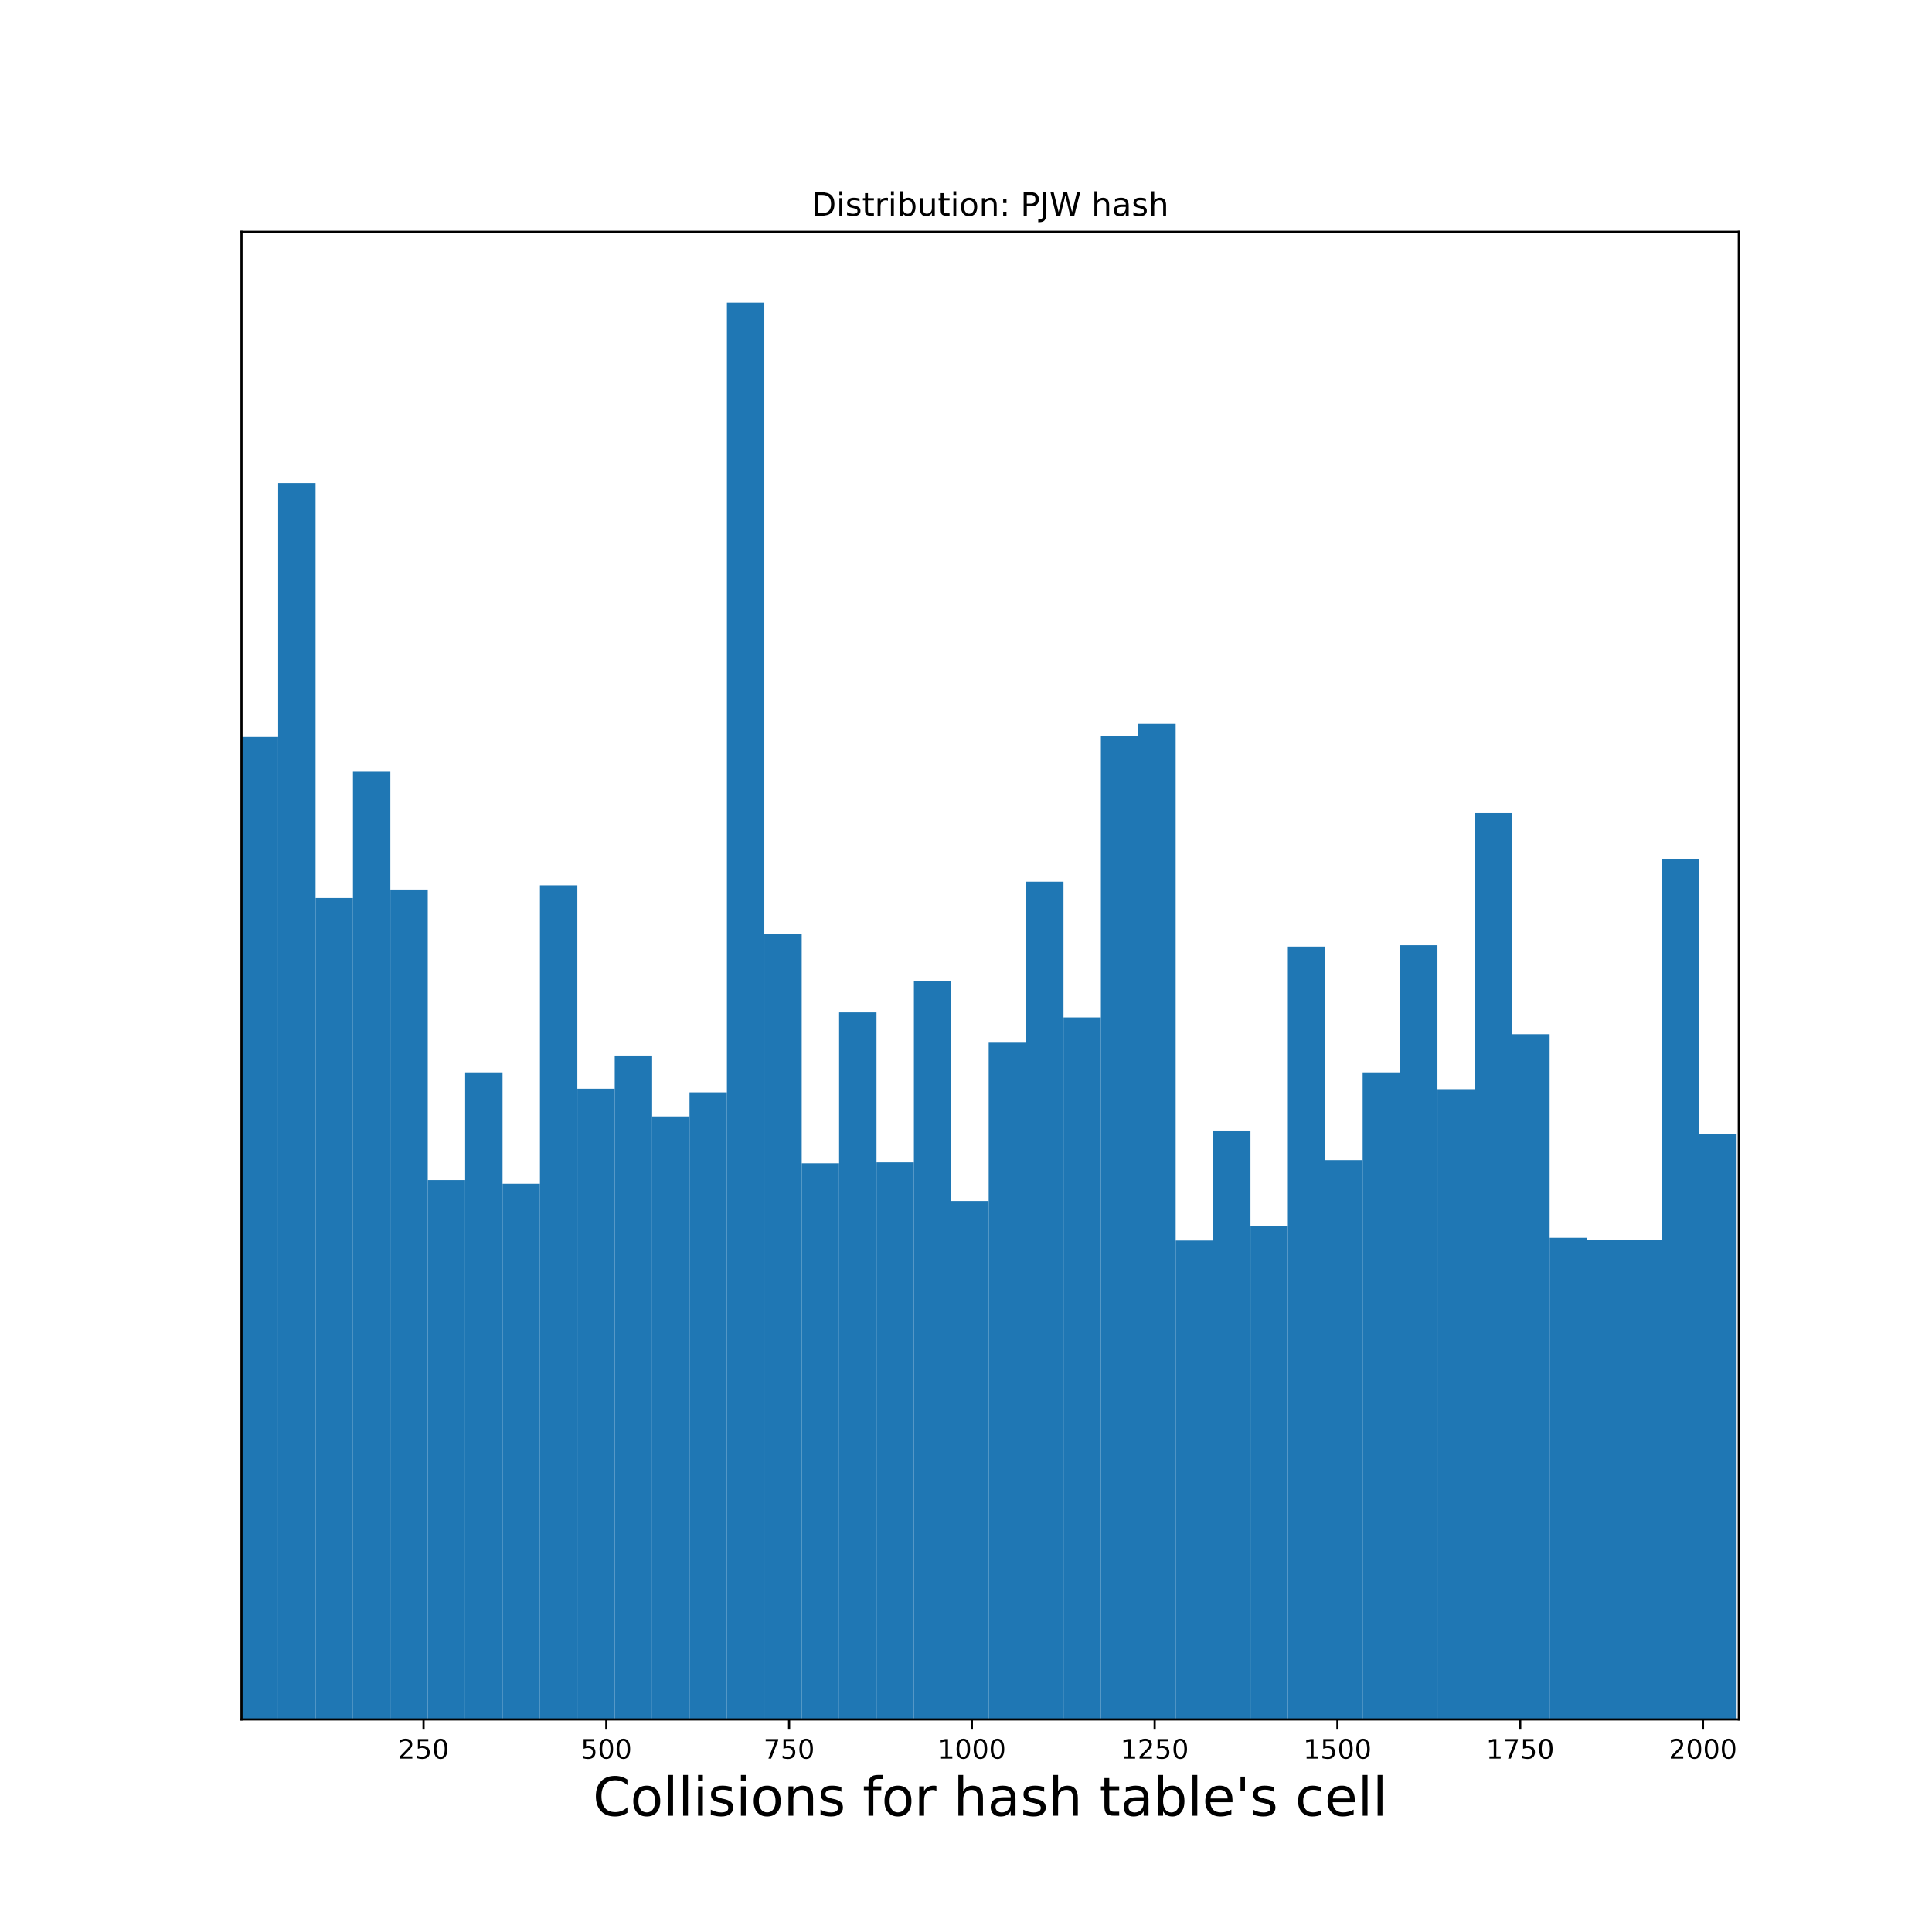
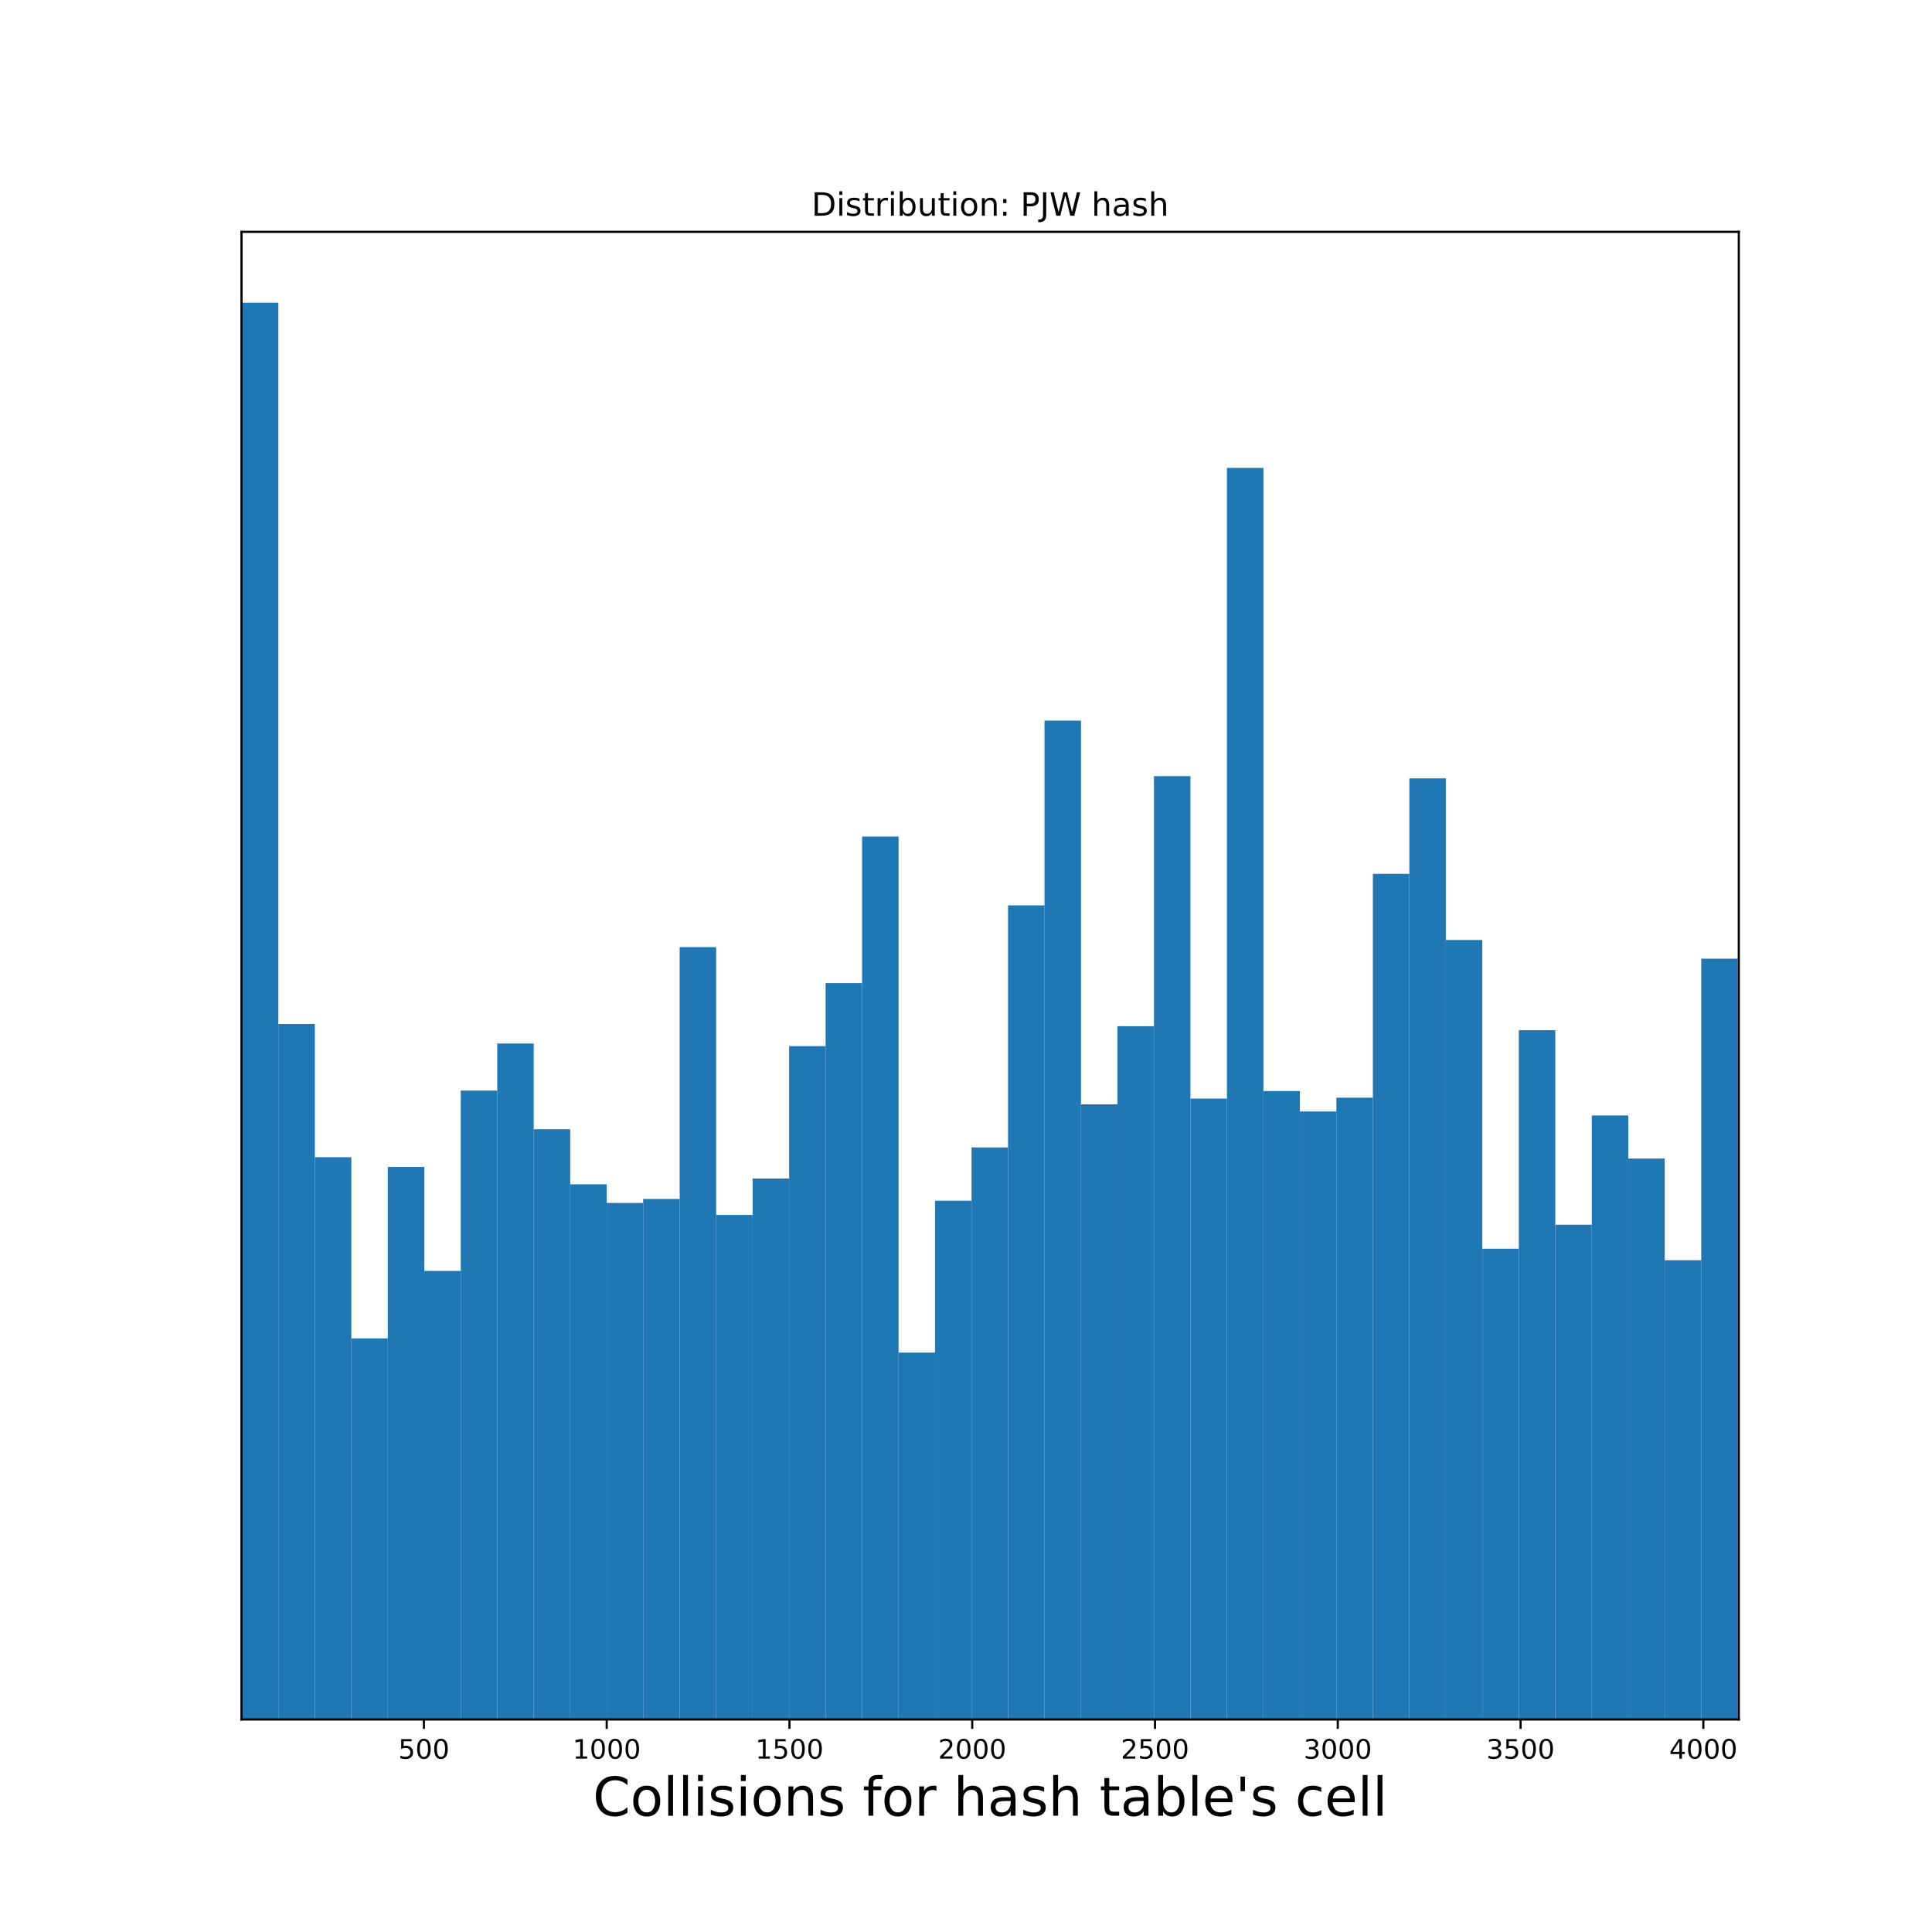
<svg xmlns="http://www.w3.org/2000/svg" xmlns:xlink="http://www.w3.org/1999/xlink" width="720pt" height="720pt" viewBox="0 0 720 720" version="1.1">
  <defs>
    <style type="text/css">*{stroke-linejoin: round; stroke-linecap: butt}</style>
  </defs>
  <g id="figure_1">
    <g id="patch_1">
      <path d="M 0 720  L 720 720  L 720 0  L 0 0  z " style="fill: #ffffff" />
    </g>
    <g id="axes_1">
      <g id="patch_2">
        <path d="M 90 640.8  L 648 640.8  L 648 86.4  L 90 86.4  z " style="fill: #ffffff" />
      </g>
      <g id="patch_3">
-         <path d="M 89.728 640.8  L 103.664 640.8  L 103.664 274.688  L 89.728 274.688  z " clip-path="url(#p8bd962f78d)" style="fill: #1f77b4" />
+         <path d="M 90.136 640.8  L 103.733 640.8  L 103.733 112.8  L 90.136 112.8  z " clip-path="url(#pfa93ffa421)" style="fill: #1f77b4" />
      </g>
      <g id="patch_4">
-         <path d="M 103.664 640.8  L 117.6 640.8  L 117.6 180.028  L 103.664 180.028  z " clip-path="url(#p8bd962f78d)" style="fill: #1f77b4" />
+         <path d="M 103.733 640.8  L 117.329 640.8  L 117.329 381.6  L 103.733 381.6  z " clip-path="url(#pfa93ffa421)" style="fill: #1f77b4" />
      </g>
      <g id="patch_5">
-         <path d="M 117.6 640.8  L 131.537 640.8  L 131.537 334.635  L 117.6 334.635  z " clip-path="url(#p8bd962f78d)" style="fill: #1f77b4" />
+         <path d="M 117.329 640.8  L 130.926 640.8  L 130.926 431.255  L 117.329 431.255  z " clip-path="url(#pfa93ffa421)" style="fill: #1f77b4" />
      </g>
      <g id="patch_6">
-         <path d="M 131.537 640.8  L 145.473 640.8  L 145.473 287.558  L 131.537 287.558  z " clip-path="url(#p8bd962f78d)" style="fill: #1f77b4" />
+         <path d="M 130.926 640.8  L 144.522 640.8  L 144.522 498.786  L 130.926 498.786  z " clip-path="url(#pfa93ffa421)" style="fill: #1f77b4" />
      </g>
      <g id="patch_7">
-         <path d="M 145.473 640.8  L 159.409 640.8  L 159.409 331.756  L 145.473 331.756  z " clip-path="url(#p8bd962f78d)" style="fill: #1f77b4" />
+         <path d="M 144.522 640.8  L 158.119 640.8  L 158.119 434.897  L 144.522 434.897  z " clip-path="url(#pfa93ffa421)" style="fill: #1f77b4" />
      </g>
      <g id="patch_8">
-         <path d="M 159.409 640.8  L 173.346 640.8  L 173.346 439.794  L 159.409 439.794  z " clip-path="url(#p8bd962f78d)" style="fill: #1f77b4" />
+         <path d="M 158.119 640.8  L 171.715 640.8  L 171.715 473.628  L 158.119 473.628  z " clip-path="url(#pfa93ffa421)" style="fill: #1f77b4" />
      </g>
      <g id="patch_9">
-         <path d="M 173.346 640.8  L 187.282 640.8  L 187.282 399.661  L 173.346 399.661  z " clip-path="url(#p8bd962f78d)" style="fill: #1f77b4" />
+         <path d="M 171.715 640.8  L 185.311 640.8  L 185.311 406.428  L 171.715 406.428  z " clip-path="url(#pfa93ffa421)" style="fill: #1f77b4" />
      </g>
      <g id="patch_10">
-         <path d="M 187.282 640.8  L 201.219 640.8  L 201.219 441.149  L 187.282 441.149  z " clip-path="url(#p8bd962f78d)" style="fill: #1f77b4" />
+         <path d="M 185.311 640.8  L 198.908 640.8  L 198.908 388.883  L 185.311 388.883  z " clip-path="url(#pfa93ffa421)" style="fill: #1f77b4" />
      </g>
      <g id="patch_11">
-         <path d="M 201.219 640.8  L 215.155 640.8  L 215.155 329.893  L 201.219 329.893  z " clip-path="url(#p8bd962f78d)" style="fill: #1f77b4" />
+         <path d="M 198.908 640.8  L 212.504 640.8  L 212.504 420.828  L 198.908 420.828  z " clip-path="url(#pfa93ffa421)" style="fill: #1f77b4" />
      </g>
      <g id="patch_12">
-         <path d="M 215.155 640.8  L 229.091 640.8  L 229.091 405.757  L 215.155 405.757  z " clip-path="url(#p8bd962f78d)" style="fill: #1f77b4" />
+         <path d="M 212.504 640.8  L 226.101 640.8  L 226.101 441.352  L 212.504 441.352  z " clip-path="url(#pfa93ffa421)" style="fill: #1f77b4" />
      </g>
      <g id="patch_13">
-         <path d="M 229.091 640.8  L 243.028 640.8  L 243.028 393.395  L 229.091 393.395  z " clip-path="url(#p8bd962f78d)" style="fill: #1f77b4" />
+         <path d="M 226.101 640.8  L 239.697 640.8  L 239.697 448.303  L 226.101 448.303  z " clip-path="url(#pfa93ffa421)" style="fill: #1f77b4" />
      </g>
      <g id="patch_14">
-         <path d="M 243.028 640.8  L 256.964 640.8  L 256.964 416.087  L 243.028 416.087  z " clip-path="url(#p8bd962f78d)" style="fill: #1f77b4" />
+         <path d="M 239.697 640.8  L 253.294 640.8  L 253.294 446.814  L 239.697 446.814  z " clip-path="url(#pfa93ffa421)" style="fill: #1f77b4" />
      </g>
      <g id="patch_15">
-         <path d="M 256.964 640.8  L 270.9 640.8  L 270.9 407.112  L 256.964 407.112  z " clip-path="url(#p8bd962f78d)" style="fill: #1f77b4" />
+         <path d="M 253.294 640.8  L 266.89 640.8  L 266.89 352.966  L 253.294 352.966  z " clip-path="url(#pfa93ffa421)" style="fill: #1f77b4" />
      </g>
      <g id="patch_16">
-         <path d="M 270.9 640.8  L 284.837 640.8  L 284.837 112.8  L 270.9 112.8  z " clip-path="url(#p8bd962f78d)" style="fill: #1f77b4" />
+         <path d="M 266.89 640.8  L 280.487 640.8  L 280.487 452.772  L 266.89 452.772  z " clip-path="url(#pfa93ffa421)" style="fill: #1f77b4" />
      </g>
      <g id="patch_17">
-         <path d="M 284.837 640.8  L 298.773 640.8  L 298.773 348.012  L 284.837 348.012  z " clip-path="url(#p8bd962f78d)" style="fill: #1f77b4" />
+         <path d="M 280.487 640.8  L 294.083 640.8  L 294.083 439.2  L 280.487 439.2  z " clip-path="url(#pfa93ffa421)" style="fill: #1f77b4" />
      </g>
      <g id="patch_18">
-         <path d="M 298.773 640.8  L 312.71 640.8  L 312.71 433.529  L 298.773 433.529  z " clip-path="url(#p8bd962f78d)" style="fill: #1f77b4" />
+         <path d="M 294.083 640.8  L 307.68 640.8  L 307.68 389.876  L 294.083 389.876  z " clip-path="url(#pfa93ffa421)" style="fill: #1f77b4" />
      </g>
      <g id="patch_19">
-         <path d="M 312.71 640.8  L 326.646 640.8  L 326.646 377.308  L 312.71 377.308  z " clip-path="url(#p8bd962f78d)" style="fill: #1f77b4" />
+         <path d="M 307.68 640.8  L 321.276 640.8  L 321.276 366.372  L 307.68 366.372  z " clip-path="url(#pfa93ffa421)" style="fill: #1f77b4" />
      </g>
      <g id="patch_20">
-         <path d="M 326.646 640.8  L 340.582 640.8  L 340.582 433.19  L 326.646 433.19  z " clip-path="url(#p8bd962f78d)" style="fill: #1f77b4" />
+         <path d="M 321.276 640.8  L 334.873 640.8  L 334.873 311.752  L 321.276 311.752  z " clip-path="url(#pfa93ffa421)" style="fill: #1f77b4" />
      </g>
      <g id="patch_21">
-         <path d="M 340.582 640.8  L 354.519 640.8  L 354.519 365.624  L 340.582 365.624  z " clip-path="url(#p8bd962f78d)" style="fill: #1f77b4" />
+         <path d="M 334.873 640.8  L 348.469 640.8  L 348.469 504.083  L 334.873 504.083  z " clip-path="url(#pfa93ffa421)" style="fill: #1f77b4" />
      </g>
      <g id="patch_22">
-         <path d="M 354.519 640.8  L 368.455 640.8  L 368.455 447.584  L 354.519 447.584  z " clip-path="url(#p8bd962f78d)" style="fill: #1f77b4" />
+         <path d="M 348.469 640.8  L 362.066 640.8  L 362.066 447.476  L 348.469 447.476  z " clip-path="url(#pfa93ffa421)" style="fill: #1f77b4" />
      </g>
      <g id="patch_23">
-         <path d="M 368.455 640.8  L 382.391 640.8  L 382.391 388.315  L 368.455 388.315  z " clip-path="url(#p8bd962f78d)" style="fill: #1f77b4" />
+         <path d="M 362.066 640.8  L 375.662 640.8  L 375.662 427.614  L 362.066 427.614  z " clip-path="url(#pfa93ffa421)" style="fill: #1f77b4" />
      </g>
      <g id="patch_24">
-         <path d="M 382.391 640.8  L 396.328 640.8  L 396.328 328.538  L 382.391 328.538  z " clip-path="url(#p8bd962f78d)" style="fill: #1f77b4" />
+         <path d="M 375.662 640.8  L 389.258 640.8  L 389.258 337.407  L 375.662 337.407  z " clip-path="url(#pfa93ffa421)" style="fill: #1f77b4" />
      </g>
      <g id="patch_25">
-         <path d="M 396.328 640.8  L 410.264 640.8  L 410.264 379.171  L 396.328 379.171  z " clip-path="url(#p8bd962f78d)" style="fill: #1f77b4" />
+         <path d="M 389.258 640.8  L 402.855 640.8  L 402.855 268.552  L 389.258 268.552  z " clip-path="url(#pfa93ffa421)" style="fill: #1f77b4" />
      </g>
      <g id="patch_26">
-         <path d="M 410.264 640.8  L 424.201 640.8  L 424.201 274.35  L 410.264 274.35  z " clip-path="url(#p8bd962f78d)" style="fill: #1f77b4" />
+         <path d="M 402.855 640.8  L 416.451 640.8  L 416.451 411.559  L 402.855 411.559  z " clip-path="url(#pfa93ffa421)" style="fill: #1f77b4" />
      </g>
      <g id="patch_27">
-         <path d="M 424.201 640.8  L 438.137 640.8  L 438.137 269.778  L 424.201 269.778  z " clip-path="url(#p8bd962f78d)" style="fill: #1f77b4" />
+         <path d="M 416.451 640.8  L 430.048 640.8  L 430.048 382.428  L 416.451 382.428  z " clip-path="url(#pfa93ffa421)" style="fill: #1f77b4" />
      </g>
      <g id="patch_28">
-         <path d="M 438.137 640.8  L 452.073 640.8  L 452.073 462.316  L 438.137 462.316  z " clip-path="url(#p8bd962f78d)" style="fill: #1f77b4" />
+         <path d="M 430.048 640.8  L 443.644 640.8  L 443.644 289.241  L 430.048 289.241  z " clip-path="url(#pfa93ffa421)" style="fill: #1f77b4" />
      </g>
      <g id="patch_29">
-         <path d="M 452.073 640.8  L 466.01 640.8  L 466.01 421.336  L 452.073 421.336  z " clip-path="url(#p8bd962f78d)" style="fill: #1f77b4" />
+         <path d="M 443.644 640.8  L 457.241 640.8  L 457.241 409.407  L 443.644 409.407  z " clip-path="url(#pfa93ffa421)" style="fill: #1f77b4" />
      </g>
      <g id="patch_30">
-         <path d="M 466.01 640.8  L 479.946 640.8  L 479.946 456.897  L 466.01 456.897  z " clip-path="url(#p8bd962f78d)" style="fill: #1f77b4" />
+         <path d="M 457.241 640.8  L 470.837 640.8  L 470.837 174.372  L 457.241 174.372  z " clip-path="url(#pfa93ffa421)" style="fill: #1f77b4" />
      </g>
      <g id="patch_31">
-         <path d="M 479.946 640.8  L 493.882 640.8  L 493.882 352.754  L 479.946 352.754  z " clip-path="url(#p8bd962f78d)" style="fill: #1f77b4" />
+         <path d="M 470.837 640.8  L 484.434 640.8  L 484.434 406.593  L 470.837 406.593  z " clip-path="url(#pfa93ffa421)" style="fill: #1f77b4" />
      </g>
      <g id="patch_32">
-         <path d="M 493.882 640.8  L 507.819 640.8  L 507.819 432.343  L 493.882 432.343  z " clip-path="url(#p8bd962f78d)" style="fill: #1f77b4" />
+         <path d="M 484.434 640.8  L 498.03 640.8  L 498.03 414.207  L 484.434 414.207  z " clip-path="url(#pfa93ffa421)" style="fill: #1f77b4" />
      </g>
      <g id="patch_33">
-         <path d="M 507.819 640.8  L 521.755 640.8  L 521.755 399.661  L 507.819 399.661  z " clip-path="url(#p8bd962f78d)" style="fill: #1f77b4" />
+         <path d="M 498.03 640.8  L 511.627 640.8  L 511.627 409.076  L 498.03 409.076  z " clip-path="url(#pfa93ffa421)" style="fill: #1f77b4" />
      </g>
      <g id="patch_34">
-         <path d="M 521.755 640.8  L 535.692 640.8  L 535.692 352.246  L 521.755 352.246  z " clip-path="url(#p8bd962f78d)" style="fill: #1f77b4" />
+         <path d="M 511.627 640.8  L 525.223 640.8  L 525.223 325.655  L 511.627 325.655  z " clip-path="url(#pfa93ffa421)" style="fill: #1f77b4" />
      </g>
      <g id="patch_35">
-         <path d="M 535.692 640.8  L 549.628 640.8  L 549.628 405.926  L 535.692 405.926  z " clip-path="url(#p8bd962f78d)" style="fill: #1f77b4" />
+         <path d="M 525.223 640.8  L 538.82 640.8  L 538.82 290.069  L 525.223 290.069  z " clip-path="url(#pfa93ffa421)" style="fill: #1f77b4" />
      </g>
      <g id="patch_36">
-         <path d="M 549.628 640.8  L 563.564 640.8  L 563.564 302.968  L 549.628 302.968  z " clip-path="url(#p8bd962f78d)" style="fill: #1f77b4" />
+         <path d="M 538.82 640.8  L 552.416 640.8  L 552.416 350.317  L 538.82 350.317  z " clip-path="url(#pfa93ffa421)" style="fill: #1f77b4" />
      </g>
      <g id="patch_37">
-         <path d="M 563.564 640.8  L 577.501 640.8  L 577.501 385.436  L 563.564 385.436  z " clip-path="url(#p8bd962f78d)" style="fill: #1f77b4" />
+         <path d="M 552.416 640.8  L 566.013 640.8  L 566.013 465.352  L 552.416 465.352  z " clip-path="url(#pfa93ffa421)" style="fill: #1f77b4" />
      </g>
      <g id="patch_38">
-         <path d="M 577.501 640.8  L 591.437 640.8  L 591.437 461.3  L 577.501 461.3  z " clip-path="url(#p8bd962f78d)" style="fill: #1f77b4" />
+         <path d="M 566.013 640.8  L 579.609 640.8  L 579.609 383.917  L 566.013 383.917  z " clip-path="url(#pfa93ffa421)" style="fill: #1f77b4" />
      </g>
      <g id="patch_39">
-         <path d="M 591.437 640.8  L 605.373 640.8  L 605.373 462.147  L 591.437 462.147  z " clip-path="url(#p8bd962f78d)" style="fill: #1f77b4" />
+         <path d="M 579.609 640.8  L 593.205 640.8  L 593.205 456.414  L 579.609 456.414  z " clip-path="url(#pfa93ffa421)" style="fill: #1f77b4" />
      </g>
      <g id="patch_40">
-         <path d="M 605.373 640.8  L 619.31 640.8  L 619.31 462.147  L 605.373 462.147  z " clip-path="url(#p8bd962f78d)" style="fill: #1f77b4" />
+         <path d="M 593.205 640.8  L 606.802 640.8  L 606.802 415.697  L 593.205 415.697  z " clip-path="url(#pfa93ffa421)" style="fill: #1f77b4" />
      </g>
      <g id="patch_41">
-         <path d="M 619.31 640.8  L 633.246 640.8  L 633.246 320.071  L 619.31 320.071  z " clip-path="url(#p8bd962f78d)" style="fill: #1f77b4" />
+         <path d="M 606.802 640.8  L 620.398 640.8  L 620.398 431.752  L 606.802 431.752  z " clip-path="url(#pfa93ffa421)" style="fill: #1f77b4" />
      </g>
      <g id="patch_42">
-         <path d="M 633.246 640.8  L 647.183 640.8  L 647.183 422.691  L 633.246 422.691  z " clip-path="url(#p8bd962f78d)" style="fill: #1f77b4" />
+         <path d="M 620.398 640.8  L 633.995 640.8  L 633.995 469.655  L 620.398 469.655  z " clip-path="url(#pfa93ffa421)" style="fill: #1f77b4" />
+       </g>
+       <g id="patch_43">
+         <path d="M 633.995 640.8  L 647.591 640.8  L 647.591 357.269  L 633.995 357.269  z " clip-path="url(#pfa93ffa421)" style="fill: #1f77b4" />
      </g>
      <g id="matplotlib.axis_1">
        <g id="xtick_1">
          <g id="line2d_1">
            <defs>
-               <path id="m317803989b" d="M 0 0  L 0 3.5  " style="stroke: #000000; stroke-width: 0.8" />
+               <path id="m4335d0f59c" d="M 0 0  L 0 3.5  " style="stroke: #000000; stroke-width: 0.8" />
            </defs>
            <g>
-               <use xlink:href="#m317803989b" x="157.843" y="640.8" style="stroke: #000000; stroke-width: 0.8" />
+               <use xlink:href="#m4335d0f59c" x="157.979" y="640.8" style="stroke: #000000; stroke-width: 0.8" />
            </g>
          </g>
          <g id="text_1">
-             <g transform="translate(148.299 655.3984)scale(0.1 -0.1)">
-               <defs>
-                 <path id="DejaVuSans-32" d="M 1228 531  L 3431 531  L 3431 0  L 469 0  L 469 531  Q 828 903 1448 1529  Q 2069 2156 2228 2338  Q 2531 2678 2651 2914  Q 2772 3150 2772 3378  Q 2772 3750 2511 3984  Q 2250 4219 1831 4219  Q 1534 4219 1204 4116  Q 875 4013 500 3803  L 500 4441  Q 881 4594 1212 4672  Q 1544 4750 1819 4750  Q 2544 4750 2975 4387  Q 3406 4025 3406 3419  Q 3406 3131 3298 2873  Q 3191 2616 2906 2266  Q 2828 2175 2409 1742  Q 1991 1309 1228 531  z " transform="scale(0.015625)" />
+             <g transform="translate(148.4353 655.3984)scale(0.1 -0.1)">
+               <defs>
                <path id="DejaVuSans-35" d="M 691 4666  L 3169 4666  L 3169 4134  L 1269 4134  L 1269 2991  Q 1406 3038 1543 3061  Q 1681 3084 1819 3084  Q 2600 3084 3056 2656  Q 3513 2228 3513 1497  Q 3513 744 3044 326  Q 2575 -91 1722 -91  Q 1428 -91 1123 -41  Q 819 9 494 109  L 494 744  Q 775 591 1075 516  Q 1375 441 1709 441  Q 2250 441 2565 725  Q 2881 1009 2881 1497  Q 2881 1984 2565 2268  Q 2250 2553 1709 2553  Q 1456 2553 1204 2497  Q 953 2441 691 2322  L 691 4666  z " transform="scale(0.015625)" />
                <path id="DejaVuSans-30" d="M 2034 4250  Q 1547 4250 1301 3770  Q 1056 3291 1056 2328  Q 1056 1369 1301 889  Q 1547 409 2034 409  Q 2525 409 2770 889  Q 3016 1369 3016 2328  Q 3016 3291 2770 3770  Q 2525 4250 2034 4250  z M 2034 4750  Q 2819 4750 3233 4129  Q 3647 3509 3647 2328  Q 3647 1150 3233 529  Q 2819 -91 2034 -91  Q 1250 -91 836 529  Q 422 1150 422 2328  Q 422 3509 836 4129  Q 1250 4750 2034 4750  z " transform="scale(0.015625)" />
              </defs>
+               <use xlink:href="#DejaVuSans-35" />
+               <use xlink:href="#DejaVuSans-30" x="63.623" />
+               <use xlink:href="#DejaVuSans-30" x="127.246" />
+             </g>
+           </g>
+         </g>
+         <g id="xtick_2">
+           <g id="line2d_2">
+             <g>
+               <use xlink:href="#m4335d0f59c" x="226.094" y="640.8" style="stroke: #000000; stroke-width: 0.8" />
+             </g>
+           </g>
+           <g id="text_2">
+             <g transform="translate(213.3692 655.3984)scale(0.1 -0.1)">
+               <defs>
+                 <path id="DejaVuSans-31" d="M 794 531  L 1825 531  L 1825 4091  L 703 3866  L 703 4441  L 1819 4666  L 2450 4666  L 2450 531  L 3481 531  L 3481 0  L 794 0  L 794 531  z " transform="scale(0.015625)" />
+               </defs>
+               <use xlink:href="#DejaVuSans-31" />
+               <use xlink:href="#DejaVuSans-30" x="63.623" />
+               <use xlink:href="#DejaVuSans-30" x="127.246" />
+               <use xlink:href="#DejaVuSans-30" x="190.869" />
+             </g>
+           </g>
+         </g>
+         <g id="xtick_3">
+           <g id="line2d_3">
+             <g>
+               <use xlink:href="#m4335d0f59c" x="294.209" y="640.8" style="stroke: #000000; stroke-width: 0.8" />
+             </g>
+           </g>
+           <g id="text_3">
+             <g transform="translate(281.4845 655.3984)scale(0.1 -0.1)">
+               <use xlink:href="#DejaVuSans-31" />
+               <use xlink:href="#DejaVuSans-35" x="63.623" />
+               <use xlink:href="#DejaVuSans-30" x="127.246" />
+               <use xlink:href="#DejaVuSans-30" x="190.869" />
+             </g>
+           </g>
+         </g>
+         <g id="xtick_4">
+           <g id="line2d_4">
+             <g>
+               <use xlink:href="#m4335d0f59c" x="362.325" y="640.8" style="stroke: #000000; stroke-width: 0.8" />
+             </g>
+           </g>
+           <g id="text_4">
+             <g transform="translate(349.5997 655.3984)scale(0.1 -0.1)">
+               <defs>
+                 <path id="DejaVuSans-32" d="M 1228 531  L 3431 531  L 3431 0  L 469 0  L 469 531  Q 828 903 1448 1529  Q 2069 2156 2228 2338  Q 2531 2678 2651 2914  Q 2772 3150 2772 3378  Q 2772 3750 2511 3984  Q 2250 4219 1831 4219  Q 1534 4219 1204 4116  Q 875 4013 500 3803  L 500 4441  Q 881 4594 1212 4672  Q 1544 4750 1819 4750  Q 2544 4750 2975 4387  Q 3406 4025 3406 3419  Q 3406 3131 3298 2873  Q 3191 2616 2906 2266  Q 2828 2175 2409 1742  Q 1991 1309 1228 531  z " transform="scale(0.015625)" />
+               </defs>
+               <use xlink:href="#DejaVuSans-32" />
+               <use xlink:href="#DejaVuSans-30" x="63.623" />
+               <use xlink:href="#DejaVuSans-30" x="127.246" />
+               <use xlink:href="#DejaVuSans-30" x="190.869" />
+             </g>
+           </g>
+         </g>
+         <g id="xtick_5">
+           <g id="line2d_5">
+             <g>
+               <use xlink:href="#m4335d0f59c" x="430.44" y="640.8" style="stroke: #000000; stroke-width: 0.8" />
+             </g>
+           </g>
+           <g id="text_5">
+             <g transform="translate(417.7149 655.3984)scale(0.1 -0.1)">
              <use xlink:href="#DejaVuSans-32" />
              <use xlink:href="#DejaVuSans-35" x="63.623" />
              <use xlink:href="#DejaVuSans-30" x="127.246" />
-             </g>
-           </g>
-         </g>
-         <g id="xtick_2">
-           <g id="line2d_2">
-             <g>
-               <use xlink:href="#m317803989b" x="225.958" y="640.8" style="stroke: #000000; stroke-width: 0.8" />
-             </g>
-           </g>
-           <g id="text_2">
-             <g transform="translate(216.4143 655.3984)scale(0.1 -0.1)">
-               <use xlink:href="#DejaVuSans-35" />
-               <use xlink:href="#DejaVuSans-30" x="63.623" />
-               <use xlink:href="#DejaVuSans-30" x="127.246" />
-             </g>
-           </g>
-         </g>
-         <g id="xtick_3">
-           <g id="line2d_3">
-             <g>
-               <use xlink:href="#m317803989b" x="294.073" y="640.8" style="stroke: #000000; stroke-width: 0.8" />
-             </g>
-           </g>
-           <g id="text_3">
-             <g transform="translate(284.5295 655.3984)scale(0.1 -0.1)">
-               <defs>
-                 <path id="DejaVuSans-37" d="M 525 4666  L 3525 4666  L 3525 4397  L 1831 0  L 1172 0  L 2766 4134  L 525 4134  L 525 4666  z " transform="scale(0.015625)" />
-               </defs>
-               <use xlink:href="#DejaVuSans-37" />
-               <use xlink:href="#DejaVuSans-35" x="63.623" />
-               <use xlink:href="#DejaVuSans-30" x="127.246" />
-             </g>
-           </g>
-         </g>
-         <g id="xtick_4">
-           <g id="line2d_4">
-             <g>
-               <use xlink:href="#m317803989b" x="362.188" y="640.8" style="stroke: #000000; stroke-width: 0.8" />
-             </g>
-           </g>
-           <g id="text_4">
-             <g transform="translate(349.4635 655.3984)scale(0.1 -0.1)">
-               <defs>
-                 <path id="DejaVuSans-31" d="M 794 531  L 1825 531  L 1825 4091  L 703 3866  L 703 4441  L 1819 4666  L 2450 4666  L 2450 531  L 3481 531  L 3481 0  L 794 0  L 794 531  z " transform="scale(0.015625)" />
-               </defs>
-               <use xlink:href="#DejaVuSans-31" />
-               <use xlink:href="#DejaVuSans-30" x="63.623" />
-               <use xlink:href="#DejaVuSans-30" x="127.246" />
-               <use xlink:href="#DejaVuSans-30" x="190.869" />
-             </g>
-           </g>
-         </g>
-         <g id="xtick_5">
-           <g id="line2d_5">
-             <g>
-               <use xlink:href="#m317803989b" x="430.304" y="640.8" style="stroke: #000000; stroke-width: 0.8" />
-             </g>
-           </g>
-           <g id="text_5">
-             <g transform="translate(417.5787 655.3984)scale(0.1 -0.1)">
-               <use xlink:href="#DejaVuSans-31" />
-               <use xlink:href="#DejaVuSans-32" x="63.623" />
-               <use xlink:href="#DejaVuSans-35" x="127.246" />
              <use xlink:href="#DejaVuSans-30" x="190.869" />
            </g>
          </g>
        </g>
        <g id="xtick_6">
          <g id="line2d_6">
            <g>
-               <use xlink:href="#m317803989b" x="498.419" y="640.8" style="stroke: #000000; stroke-width: 0.8" />
+               <use xlink:href="#m4335d0f59c" x="498.555" y="640.8" style="stroke: #000000; stroke-width: 0.8" />
            </g>
          </g>
          <g id="text_6">
-             <g transform="translate(485.6939 655.3984)scale(0.1 -0.1)">
-               <use xlink:href="#DejaVuSans-31" />
-               <use xlink:href="#DejaVuSans-35" x="63.623" />
+             <g transform="translate(485.8302 655.3984)scale(0.1 -0.1)">
+               <defs>
+                 <path id="DejaVuSans-33" d="M 2597 2516  Q 3050 2419 3304 2112  Q 3559 1806 3559 1356  Q 3559 666 3084 287  Q 2609 -91 1734 -91  Q 1441 -91 1130 -33  Q 819 25 488 141  L 488 750  Q 750 597 1062 519  Q 1375 441 1716 441  Q 2309 441 2620 675  Q 2931 909 2931 1356  Q 2931 1769 2642 2001  Q 2353 2234 1838 2234  L 1294 2234  L 1294 2753  L 1863 2753  Q 2328 2753 2575 2939  Q 2822 3125 2822 3475  Q 2822 3834 2567 4026  Q 2313 4219 1838 4219  Q 1578 4219 1281 4162  Q 984 4106 628 3988  L 628 4550  Q 988 4650 1302 4700  Q 1616 4750 1894 4750  Q 2613 4750 3031 4423  Q 3450 4097 3450 3541  Q 3450 3153 3228 2886  Q 3006 2619 2597 2516  z " transform="scale(0.015625)" />
+               </defs>
+               <use xlink:href="#DejaVuSans-33" />
+               <use xlink:href="#DejaVuSans-30" x="63.623" />
              <use xlink:href="#DejaVuSans-30" x="127.246" />
              <use xlink:href="#DejaVuSans-30" x="190.869" />
            </g>
          </g>
        </g>
        <g id="xtick_7">
          <g id="line2d_7">
            <g>
-               <use xlink:href="#m317803989b" x="566.534" y="640.8" style="stroke: #000000; stroke-width: 0.8" />
+               <use xlink:href="#m4335d0f59c" x="566.67" y="640.8" style="stroke: #000000; stroke-width: 0.8" />
            </g>
          </g>
          <g id="text_7">
-             <g transform="translate(553.8092 655.3984)scale(0.1 -0.1)">
-               <use xlink:href="#DejaVuSans-31" />
-               <use xlink:href="#DejaVuSans-37" x="63.623" />
-               <use xlink:href="#DejaVuSans-35" x="127.246" />
+             <g transform="translate(553.9454 655.3984)scale(0.1 -0.1)">
+               <use xlink:href="#DejaVuSans-33" />
+               <use xlink:href="#DejaVuSans-35" x="63.623" />
+               <use xlink:href="#DejaVuSans-30" x="127.246" />
              <use xlink:href="#DejaVuSans-30" x="190.869" />
            </g>
          </g>
        </g>
        <g id="xtick_8">
          <g id="line2d_8">
            <g>
-               <use xlink:href="#m317803989b" x="634.649" y="640.8" style="stroke: #000000; stroke-width: 0.8" />
+               <use xlink:href="#m4335d0f59c" x="634.786" y="640.8" style="stroke: #000000; stroke-width: 0.8" />
            </g>
          </g>
          <g id="text_8">
-             <g transform="translate(621.9244 655.3984)scale(0.1 -0.1)">
-               <use xlink:href="#DejaVuSans-32" />
+             <g transform="translate(622.0606 655.3984)scale(0.1 -0.1)">
+               <defs>
+                 <path id="DejaVuSans-34" d="M 2419 4116  L 825 1625  L 2419 1625  L 2419 4116  z M 2253 4666  L 3047 4666  L 3047 1625  L 3713 1625  L 3713 1100  L 3047 1100  L 3047 0  L 2419 0  L 2419 1100  L 313 1100  L 313 1709  L 2253 4666  z " transform="scale(0.015625)" />
+               </defs>
+               <use xlink:href="#DejaVuSans-34" />
              <use xlink:href="#DejaVuSans-30" x="63.623" />
              <use xlink:href="#DejaVuSans-30" x="127.246" />
              <use xlink:href="#DejaVuSans-30" x="190.869" />
            </g>
          </g>
        </g>
        <g id="text_9">
          <g transform="translate(220.9422 676.675)scale(0.2 -0.2)">
            <defs>
              <path id="DejaVuSans-43" d="M 4122 4306  L 4122 3641  Q 3803 3938 3442 4084  Q 3081 4231 2675 4231  Q 1875 4231 1450 3742  Q 1025 3253 1025 2328  Q 1025 1406 1450 917  Q 1875 428 2675 428  Q 3081 428 3442 575  Q 3803 722 4122 1019  L 4122 359  Q 3791 134 3420 21  Q 3050 -91 2638 -91  Q 1578 -91 968 557  Q 359 1206 359 2328  Q 359 3453 968 4101  Q 1578 4750 2638 4750  Q 3056 4750 3426 4639  Q 3797 4528 4122 4306  z " transform="scale(0.015625)" />
              <path id="DejaVuSans-6f" d="M 1959 3097  Q 1497 3097 1228 2736  Q 959 2375 959 1747  Q 959 1119 1226 758  Q 1494 397 1959 397  Q 2419 397 2687 759  Q 2956 1122 2956 1747  Q 2956 2369 2687 2733  Q 2419 3097 1959 3097  z M 1959 3584  Q 2709 3584 3137 3096  Q 3566 2609 3566 1747  Q 3566 888 3137 398  Q 2709 -91 1959 -91  Q 1206 -91 779 398  Q 353 888 353 1747  Q 353 2609 779 3096  Q 1206 3584 1959 3584  z " transform="scale(0.015625)" />
              <path id="DejaVuSans-6c" d="M 603 4863  L 1178 4863  L 1178 0  L 603 0  L 603 4863  z " transform="scale(0.015625)" />
              <path id="DejaVuSans-69" d="M 603 3500  L 1178 3500  L 1178 0  L 603 0  L 603 3500  z M 603 4863  L 1178 4863  L 1178 4134  L 603 4134  L 603 4863  z " transform="scale(0.015625)" />
              <path id="DejaVuSans-73" d="M 2834 3397  L 2834 2853  Q 2591 2978 2328 3040  Q 2066 3103 1784 3103  Q 1356 3103 1142 2972  Q 928 2841 928 2578  Q 928 2378 1081 2264  Q 1234 2150 1697 2047  L 1894 2003  Q 2506 1872 2764 1633  Q 3022 1394 3022 966  Q 3022 478 2636 193  Q 2250 -91 1575 -91  Q 1294 -91 989 -36  Q 684 19 347 128  L 347 722  Q 666 556 975 473  Q 1284 391 1588 391  Q 1994 391 2212 530  Q 2431 669 2431 922  Q 2431 1156 2273 1281  Q 2116 1406 1581 1522  L 1381 1569  Q 847 1681 609 1914  Q 372 2147 372 2553  Q 372 3047 722 3315  Q 1072 3584 1716 3584  Q 2034 3584 2315 3537  Q 2597 3491 2834 3397  z " transform="scale(0.015625)" />
              <path id="DejaVuSans-6e" d="M 3513 2113  L 3513 0  L 2938 0  L 2938 2094  Q 2938 2591 2744 2837  Q 2550 3084 2163 3084  Q 1697 3084 1428 2787  Q 1159 2491 1159 1978  L 1159 0  L 581 0  L 581 3500  L 1159 3500  L 1159 2956  Q 1366 3272 1645 3428  Q 1925 3584 2291 3584  Q 2894 3584 3203 3211  Q 3513 2838 3513 2113  z " transform="scale(0.015625)" />
              <path id="DejaVuSans-20" transform="scale(0.015625)" />
              <path id="DejaVuSans-66" d="M 2375 4863  L 2375 4384  L 1825 4384  Q 1516 4384 1395 4259  Q 1275 4134 1275 3809  L 1275 3500  L 2222 3500  L 2222 3053  L 1275 3053  L 1275 0  L 697 0  L 697 3053  L 147 3053  L 147 3500  L 697 3500  L 697 3744  Q 697 4328 969 4595  Q 1241 4863 1831 4863  L 2375 4863  z " transform="scale(0.015625)" />
              <path id="DejaVuSans-72" d="M 2631 2963  Q 2534 3019 2420 3045  Q 2306 3072 2169 3072  Q 1681 3072 1420 2755  Q 1159 2438 1159 1844  L 1159 0  L 581 0  L 581 3500  L 1159 3500  L 1159 2956  Q 1341 3275 1631 3429  Q 1922 3584 2338 3584  Q 2397 3584 2469 3576  Q 2541 3569 2628 3553  L 2631 2963  z " transform="scale(0.015625)" />
              <path id="DejaVuSans-68" d="M 3513 2113  L 3513 0  L 2938 0  L 2938 2094  Q 2938 2591 2744 2837  Q 2550 3084 2163 3084  Q 1697 3084 1428 2787  Q 1159 2491 1159 1978  L 1159 0  L 581 0  L 581 4863  L 1159 4863  L 1159 2956  Q 1366 3272 1645 3428  Q 1925 3584 2291 3584  Q 2894 3584 3203 3211  Q 3513 2838 3513 2113  z " transform="scale(0.015625)" />
              <path id="DejaVuSans-61" d="M 2194 1759  Q 1497 1759 1228 1600  Q 959 1441 959 1056  Q 959 750 1161 570  Q 1363 391 1709 391  Q 2188 391 2477 730  Q 2766 1069 2766 1631  L 2766 1759  L 2194 1759  z M 3341 1997  L 3341 0  L 2766 0  L 2766 531  Q 2569 213 2275 61  Q 1981 -91 1556 -91  Q 1019 -91 701 211  Q 384 513 384 1019  Q 384 1609 779 1909  Q 1175 2209 1959 2209  L 2766 2209  L 2766 2266  Q 2766 2663 2505 2880  Q 2244 3097 1772 3097  Q 1472 3097 1187 3025  Q 903 2953 641 2809  L 641 3341  Q 956 3463 1253 3523  Q 1550 3584 1831 3584  Q 2591 3584 2966 3190  Q 3341 2797 3341 1997  z " transform="scale(0.015625)" />
              <path id="DejaVuSans-74" d="M 1172 4494  L 1172 3500  L 2356 3500  L 2356 3053  L 1172 3053  L 1172 1153  Q 1172 725 1289 603  Q 1406 481 1766 481  L 2356 481  L 2356 0  L 1766 0  Q 1100 0 847 248  Q 594 497 594 1153  L 594 3053  L 172 3053  L 172 3500  L 594 3500  L 594 4494  L 1172 4494  z " transform="scale(0.015625)" />
              <path id="DejaVuSans-62" d="M 3116 1747  Q 3116 2381 2855 2742  Q 2594 3103 2138 3103  Q 1681 3103 1420 2742  Q 1159 2381 1159 1747  Q 1159 1113 1420 752  Q 1681 391 2138 391  Q 2594 391 2855 752  Q 3116 1113 3116 1747  z M 1159 2969  Q 1341 3281 1617 3432  Q 1894 3584 2278 3584  Q 2916 3584 3314 3078  Q 3713 2572 3713 1747  Q 3713 922 3314 415  Q 2916 -91 2278 -91  Q 1894 -91 1617 61  Q 1341 213 1159 525  L 1159 0  L 581 0  L 581 4863  L 1159 4863  L 1159 2969  z " transform="scale(0.015625)" />
              <path id="DejaVuSans-65" d="M 3597 1894  L 3597 1613  L 953 1613  Q 991 1019 1311 708  Q 1631 397 2203 397  Q 2534 397 2845 478  Q 3156 559 3463 722  L 3463 178  Q 3153 47 2828 -22  Q 2503 -91 2169 -91  Q 1331 -91 842 396  Q 353 884 353 1716  Q 353 2575 817 3079  Q 1281 3584 2069 3584  Q 2775 3584 3186 3129  Q 3597 2675 3597 1894  z M 3022 2063  Q 3016 2534 2758 2815  Q 2500 3097 2075 3097  Q 1594 3097 1305 2825  Q 1016 2553 972 2059  L 3022 2063  z " transform="scale(0.015625)" />
              <path id="DejaVuSans-27" d="M 1147 4666  L 1147 2931  L 616 2931  L 616 4666  L 1147 4666  z " transform="scale(0.015625)" />
              <path id="DejaVuSans-63" d="M 3122 3366  L 3122 2828  Q 2878 2963 2633 3030  Q 2388 3097 2138 3097  Q 1578 3097 1268 2742  Q 959 2388 959 1747  Q 959 1106 1268 751  Q 1578 397 2138 397  Q 2388 397 2633 464  Q 2878 531 3122 666  L 3122 134  Q 2881 22 2623 -34  Q 2366 -91 2075 -91  Q 1284 -91 818 406  Q 353 903 353 1747  Q 353 2603 823 3093  Q 1294 3584 2113 3584  Q 2378 3584 2631 3529  Q 2884 3475 3122 3366  z " transform="scale(0.015625)" />
            </defs>
            <use xlink:href="#DejaVuSans-43" />
            <use xlink:href="#DejaVuSans-6f" x="69.824" />
            <use xlink:href="#DejaVuSans-6c" x="131.006" />
            <use xlink:href="#DejaVuSans-6c" x="158.789" />
            <use xlink:href="#DejaVuSans-69" x="186.572" />
            <use xlink:href="#DejaVuSans-73" x="214.355" />
            <use xlink:href="#DejaVuSans-69" x="266.455" />
            <use xlink:href="#DejaVuSans-6f" x="294.238" />
            <use xlink:href="#DejaVuSans-6e" x="355.42" />
            <use xlink:href="#DejaVuSans-73" x="418.799" />
            <use xlink:href="#DejaVuSans-20" x="470.898" />
            <use xlink:href="#DejaVuSans-66" x="502.686" />
            <use xlink:href="#DejaVuSans-6f" x="537.891" />
            <use xlink:href="#DejaVuSans-72" x="599.072" />
            <use xlink:href="#DejaVuSans-20" x="640.186" />
            <use xlink:href="#DejaVuSans-68" x="671.973" />
            <use xlink:href="#DejaVuSans-61" x="735.352" />
            <use xlink:href="#DejaVuSans-73" x="796.631" />
            <use xlink:href="#DejaVuSans-68" x="848.73" />
            <use xlink:href="#DejaVuSans-20" x="912.109" />
            <use xlink:href="#DejaVuSans-74" x="943.896" />
            <use xlink:href="#DejaVuSans-61" x="983.105" />
            <use xlink:href="#DejaVuSans-62" x="1044.385" />
            <use xlink:href="#DejaVuSans-6c" x="1107.861" />
            <use xlink:href="#DejaVuSans-65" x="1135.645" />
            <use xlink:href="#DejaVuSans-27" x="1197.168" />
            <use xlink:href="#DejaVuSans-73" x="1224.658" />
            <use xlink:href="#DejaVuSans-20" x="1276.758" />
            <use xlink:href="#DejaVuSans-63" x="1308.545" />
            <use xlink:href="#DejaVuSans-65" x="1363.525" />
            <use xlink:href="#DejaVuSans-6c" x="1425.049" />
            <use xlink:href="#DejaVuSans-6c" x="1452.832" />
          </g>
        </g>
      </g>
      <g id="matplotlib.axis_2" />
-       <g id="patch_43">
+       <g id="patch_44">
        <path d="M 90 640.8  L 90 86.4  " style="fill: none; stroke: #000000; stroke-width: 0.8; stroke-linejoin: miter; stroke-linecap: square" />
      </g>
-       <g id="patch_44">
+       <g id="patch_45">
        <path d="M 648 640.8  L 648 86.4  " style="fill: none; stroke: #000000; stroke-width: 0.8; stroke-linejoin: miter; stroke-linecap: square" />
      </g>
-       <g id="patch_45">
+       <g id="patch_46">
        <path d="M 90 640.8  L 648 640.8  " style="fill: none; stroke: #000000; stroke-width: 0.8; stroke-linejoin: miter; stroke-linecap: square" />
      </g>
-       <g id="patch_46">
+       <g id="patch_47">
        <path d="M 90 86.4  L 648 86.4  " style="fill: none; stroke: #000000; stroke-width: 0.8; stroke-linejoin: miter; stroke-linecap: square" />
      </g>
      <g id="text_10">
        <g transform="translate(302.4347 80.4)scale(0.12 -0.12)">
          <defs>
            <path id="DejaVuSans-44" d="M 1259 4147  L 1259 519  L 2022 519  Q 2988 519 3436 956  Q 3884 1394 3884 2338  Q 3884 3275 3436 3711  Q 2988 4147 2022 4147  L 1259 4147  z M 628 4666  L 1925 4666  Q 3281 4666 3915 4102  Q 4550 3538 4550 2338  Q 4550 1131 3912 565  Q 3275 0 1925 0  L 628 0  L 628 4666  z " transform="scale(0.015625)" />
            <path id="DejaVuSans-75" d="M 544 1381  L 544 3500  L 1119 3500  L 1119 1403  Q 1119 906 1312 657  Q 1506 409 1894 409  Q 2359 409 2629 706  Q 2900 1003 2900 1516  L 2900 3500  L 3475 3500  L 3475 0  L 2900 0  L 2900 538  Q 2691 219 2414 64  Q 2138 -91 1772 -91  Q 1169 -91 856 284  Q 544 659 544 1381  z M 1991 3584  L 1991 3584  z " transform="scale(0.015625)" />
            <path id="DejaVuSans-3a" d="M 750 794  L 1409 794  L 1409 0  L 750 0  L 750 794  z M 750 3309  L 1409 3309  L 1409 2516  L 750 2516  L 750 3309  z " transform="scale(0.015625)" />
            <path id="DejaVuSans-50" d="M 1259 4147  L 1259 2394  L 2053 2394  Q 2494 2394 2734 2622  Q 2975 2850 2975 3272  Q 2975 3691 2734 3919  Q 2494 4147 2053 4147  L 1259 4147  z M 628 4666  L 2053 4666  Q 2838 4666 3239 4311  Q 3641 3956 3641 3272  Q 3641 2581 3239 2228  Q 2838 1875 2053 1875  L 1259 1875  L 1259 0  L 628 0  L 628 4666  z " transform="scale(0.015625)" />
            <path id="DejaVuSans-4a" d="M 628 4666  L 1259 4666  L 1259 325  Q 1259 -519 939 -900  Q 619 -1281 -91 -1281  L -331 -1281  L -331 -750  L -134 -750  Q 284 -750 456 -515  Q 628 -281 628 325  L 628 4666  z " transform="scale(0.015625)" />
            <path id="DejaVuSans-57" d="M 213 4666  L 850 4666  L 1831 722  L 2809 4666  L 3519 4666  L 4500 722  L 5478 4666  L 6119 4666  L 4947 0  L 4153 0  L 3169 4050  L 2175 0  L 1381 0  L 213 4666  z " transform="scale(0.015625)" />
          </defs>
          <use xlink:href="#DejaVuSans-44" />
          <use xlink:href="#DejaVuSans-69" x="77.002" />
          <use xlink:href="#DejaVuSans-73" x="104.785" />
          <use xlink:href="#DejaVuSans-74" x="156.885" />
          <use xlink:href="#DejaVuSans-72" x="196.094" />
          <use xlink:href="#DejaVuSans-69" x="237.207" />
          <use xlink:href="#DejaVuSans-62" x="264.99" />
          <use xlink:href="#DejaVuSans-75" x="328.467" />
          <use xlink:href="#DejaVuSans-74" x="391.846" />
          <use xlink:href="#DejaVuSans-69" x="431.055" />
          <use xlink:href="#DejaVuSans-6f" x="458.838" />
          <use xlink:href="#DejaVuSans-6e" x="520.02" />
          <use xlink:href="#DejaVuSans-3a" x="583.398" />
          <use xlink:href="#DejaVuSans-20" x="617.09" />
          <use xlink:href="#DejaVuSans-50" x="648.877" />
          <use xlink:href="#DejaVuSans-4a" x="709.18" />
          <use xlink:href="#DejaVuSans-57" x="738.672" />
          <use xlink:href="#DejaVuSans-20" x="837.549" />
          <use xlink:href="#DejaVuSans-68" x="869.336" />
          <use xlink:href="#DejaVuSans-61" x="932.715" />
          <use xlink:href="#DejaVuSans-73" x="993.994" />
          <use xlink:href="#DejaVuSans-68" x="1046.094" />
        </g>
      </g>
    </g>
  </g>
  <defs>
-     <clipPath id="p8bd962f78d">
+     <clipPath id="pfa93ffa421">
      <rect x="90" y="86.4" width="558" height="554.4" />
    </clipPath>
  </defs>
</svg>
